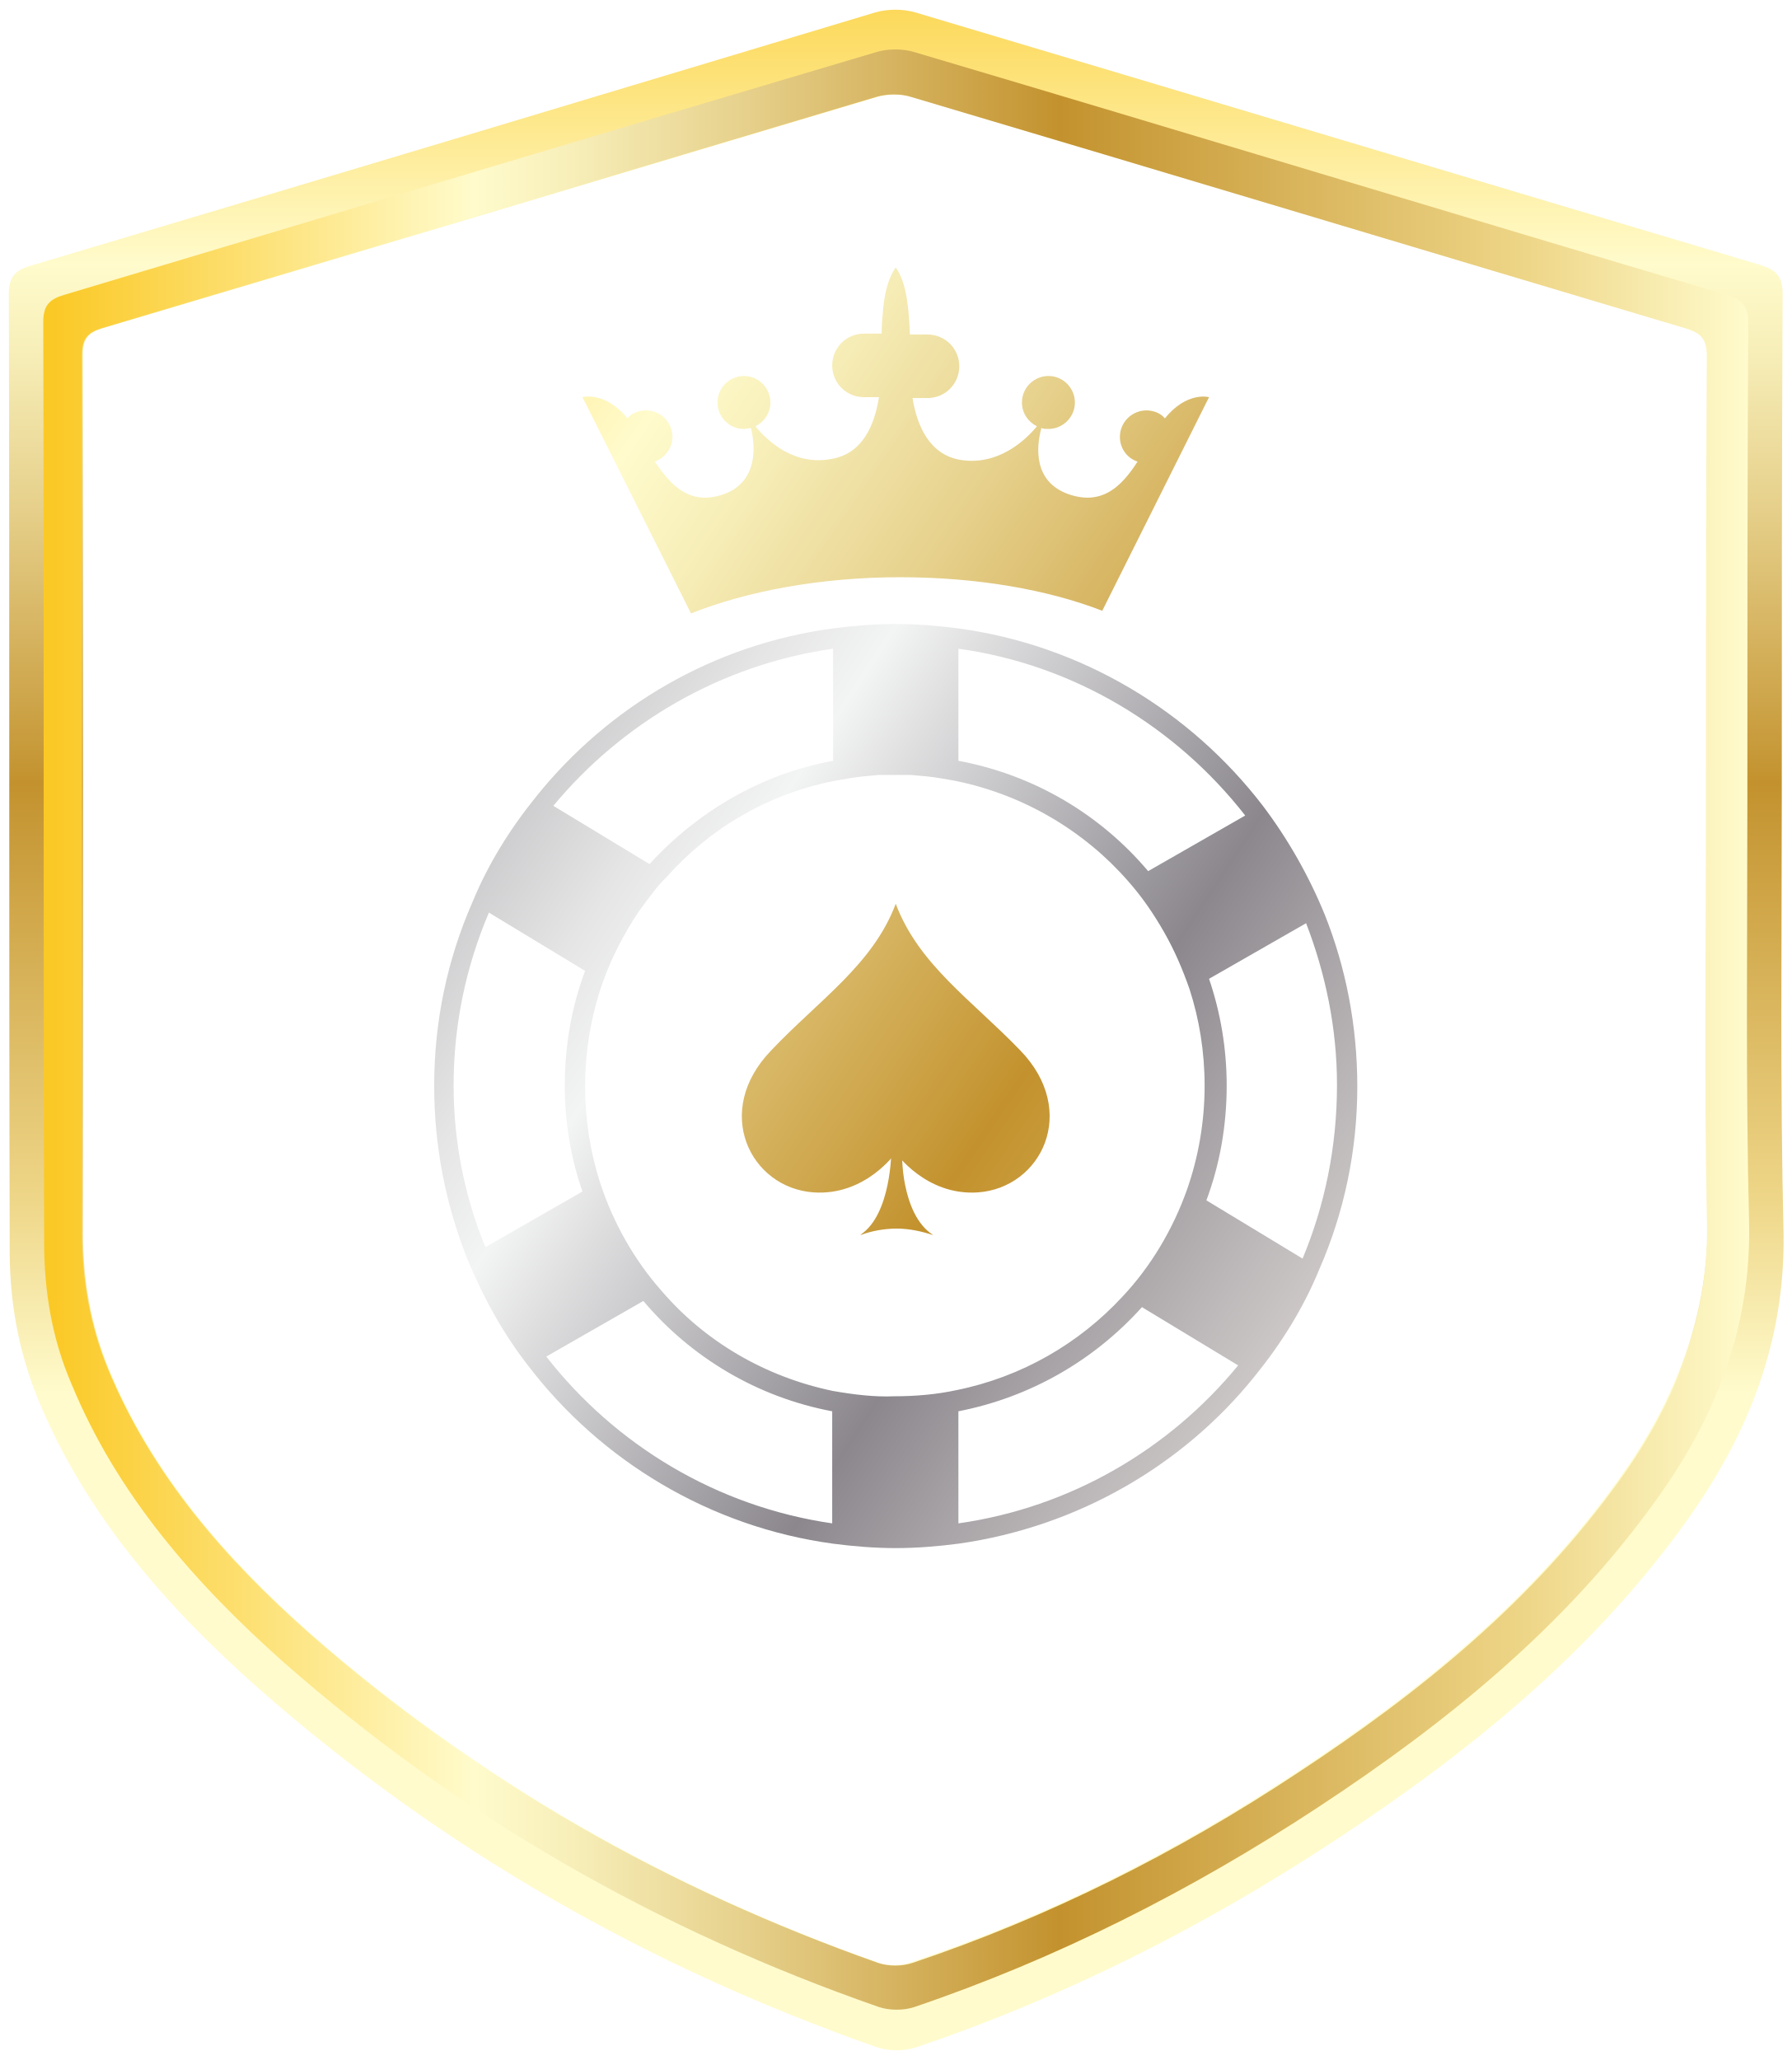
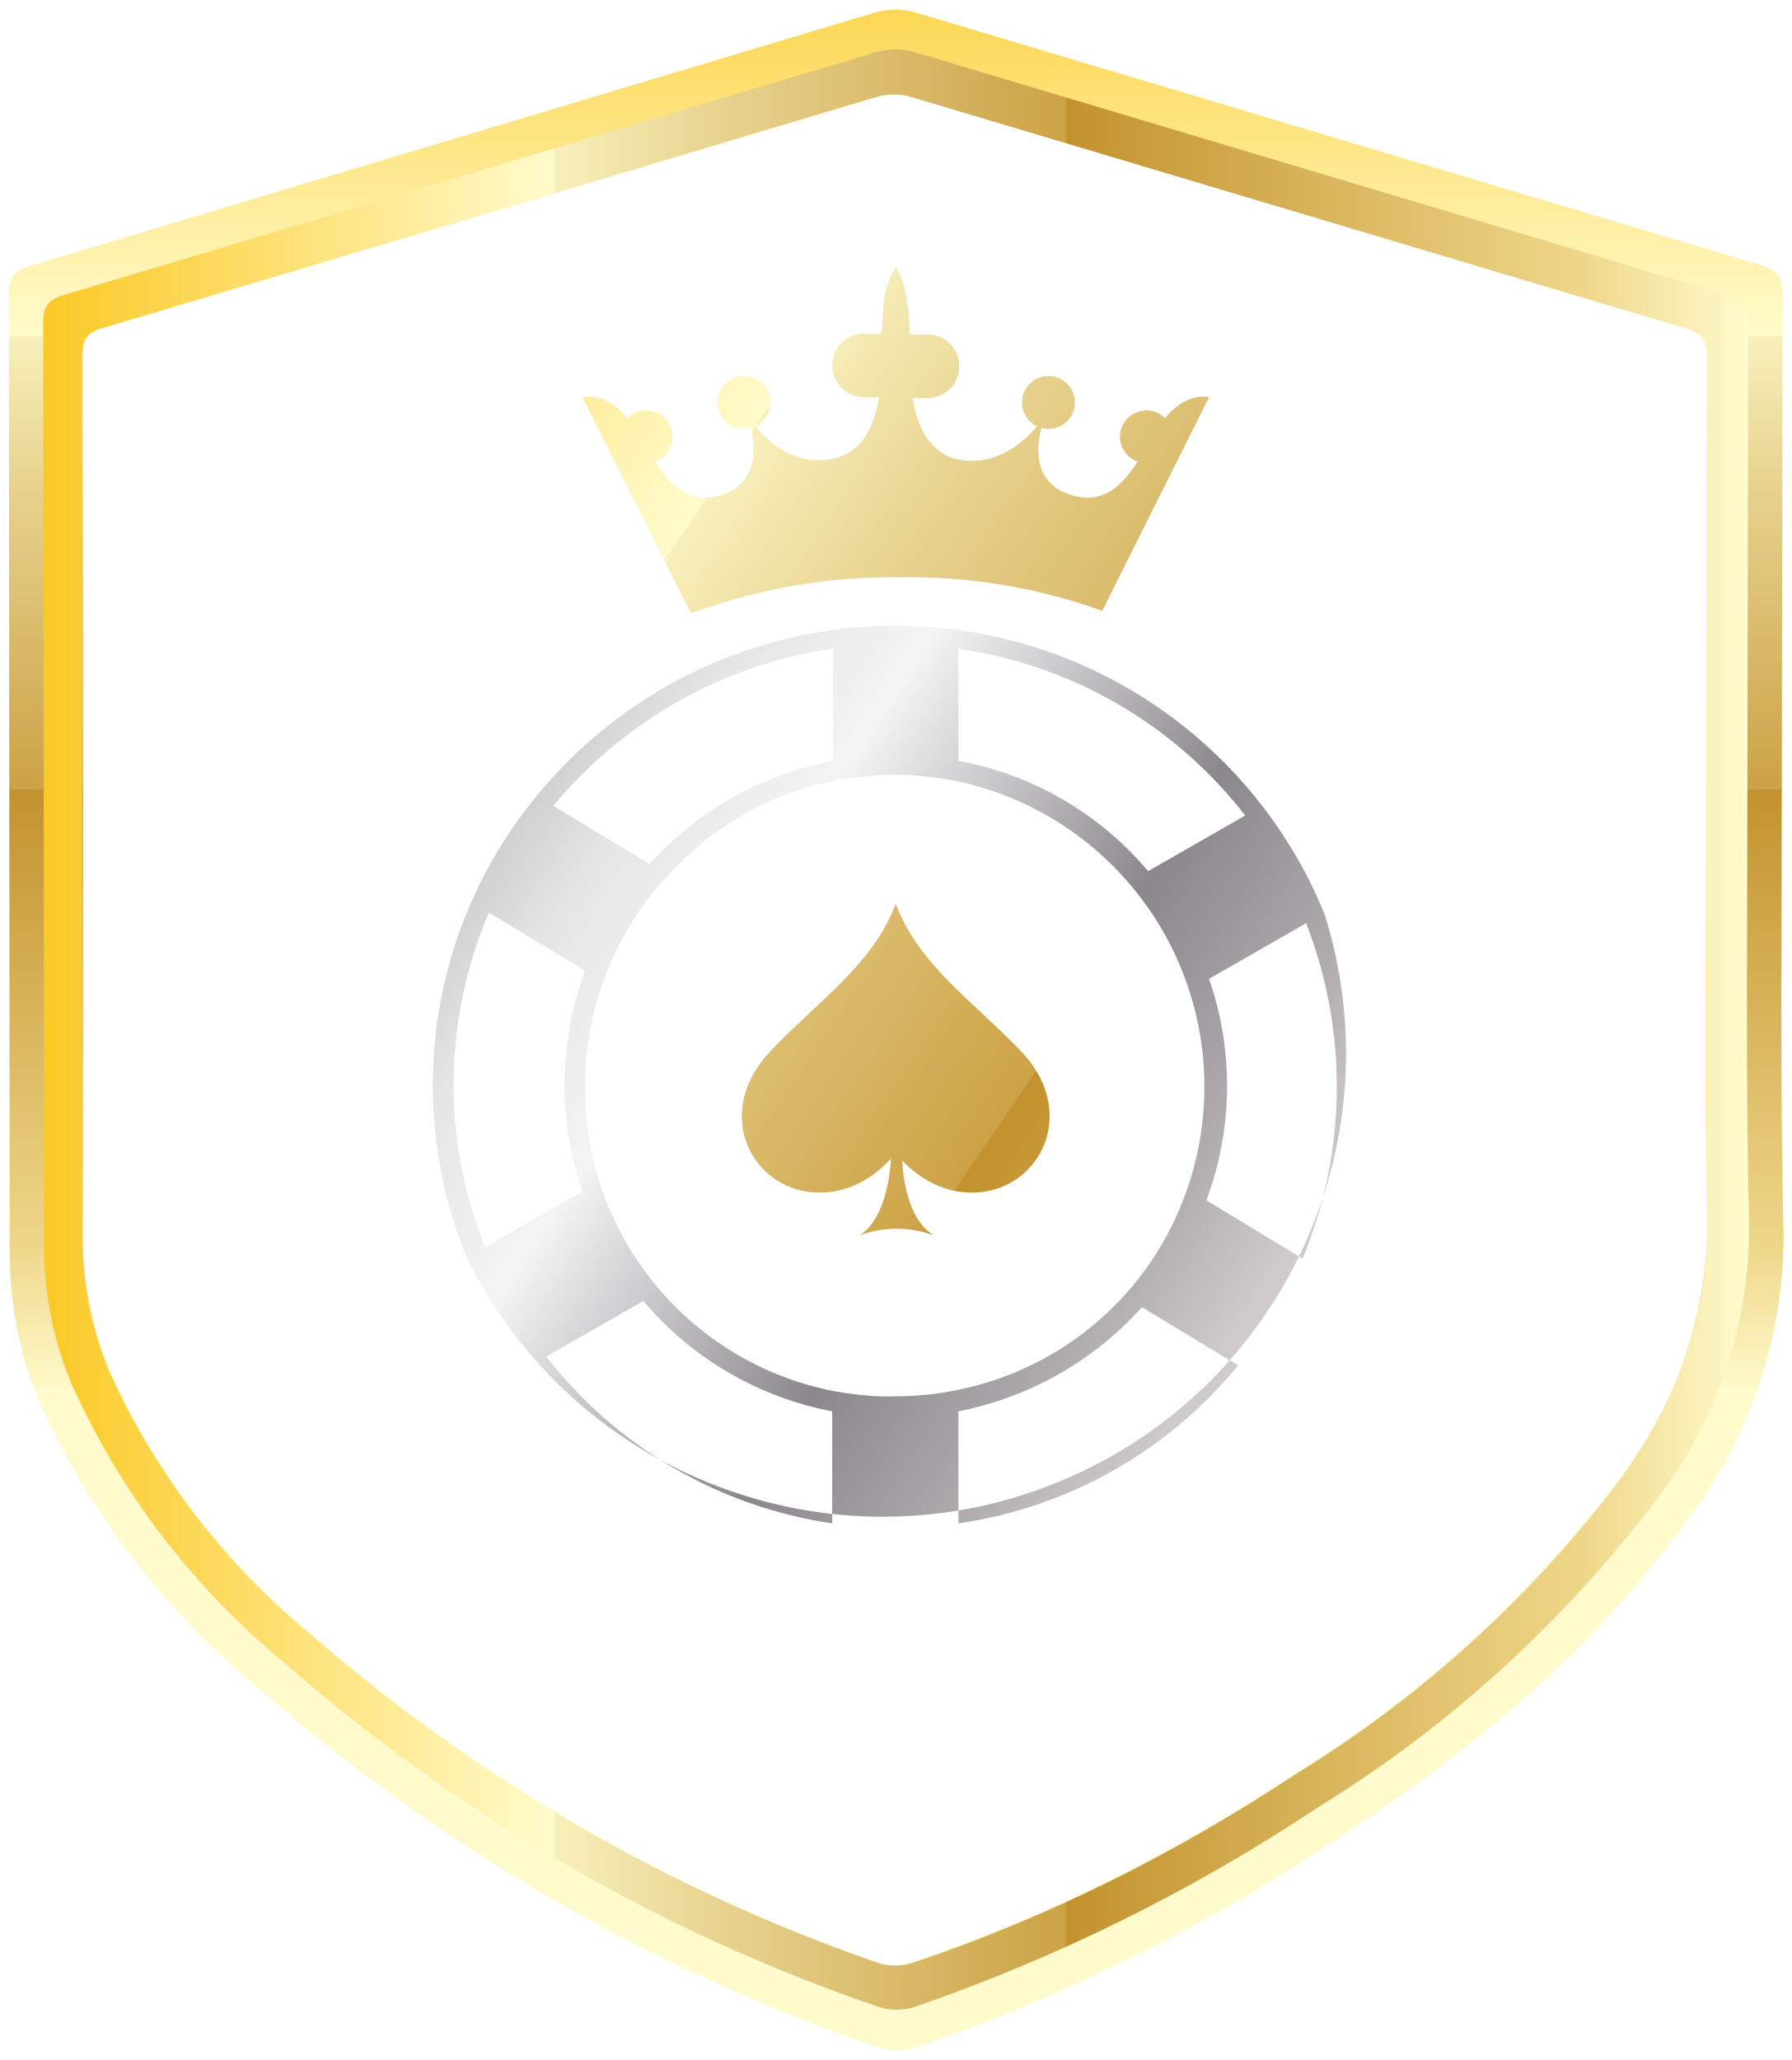
- <svg xmlns="http://www.w3.org/2000/svg" version="1.1" id="Layer_1" x="0px" y="0px" viewBox="0 0 203 233.4" enable-background="new 0 0 203 233.4" xml:space="preserve">
-   <g>
-     <g>
-       <linearGradient id="SVGID_1_" gradientUnits="userSpaceOnUse" x1="156.033" y1="158.812" x2="5.912" y2="60.352">
-         <stop offset="0" style="stop-color:#E5E2DF" />
-         <stop offset="0" style="stop-color:#DED9D6" />
-         <stop offset="6.299578e-002" style="stop-color:#CFCAC9" />
-         <stop offset="0.183" style="stop-color:#A8A4A7" />
-         <stop offset="0.264" style="stop-color:#8B878D" />
-         <stop offset="0.522" style="stop-color:#F3F4F4" />
-         <stop offset="0.584" style="stop-color:#E5E5E6" />
-         <stop offset="0.703" style="stop-color:#C0BEC0" />
-         <stop offset="0.865" style="stop-color:#858085" />
-         <stop offset="0.876" style="stop-color:#807B80" />
-         <stop offset="1" style="stop-color:#D1D3D4" />
-         <stop offset="1" style="stop-color:#A7A9AC" />
-       </linearGradient>
-       <path fill="url(#SVGID_1_)" d="M150.1,103.6c-1.8-4.4-4.2-8.6-7-12.3l0,0h0c-8.2-10.7-20.5-18.2-34.5-20.1    c-2.3-0.3-4.7-0.5-7.1-0.5c-2.4,0-4.8,0.2-7.1,0.5C80.9,73,69,80,60.8,90.2h0l0,0c-3,3.7-5.5,7.7-7.3,12.1    c-2.8,6.4-4.3,13.4-4.3,20.7c0,6.9,1.3,13.4,3.7,19.5c1.8,4.4,4.1,8.6,7,12.3c8.2,10.7,20.5,18.2,34.5,20.1    c2.3,0.3,4.7,0.5,7.1,0.5c2.4,0,4.8-0.2,7.1-0.5c13.5-1.9,25.5-8.9,33.6-19c3-3.7,5.5-7.7,7.3-12.1c2.8-6.4,4.3-13.4,4.3-20.7    C153.8,116.2,152.5,109.6,150.1,103.6z M141.1,92.4l-11,6.3h0c-5.4-6.4-12.9-10.9-21.5-12.5V73.5    C121.7,75.3,133.3,82.4,141.1,92.4z M94.4,157.6c-7.7-1.6-14.5-5.6-19.4-11.3c-3.1-3.5-5.5-7.7-7-12.3c-1.1-3.4-1.7-7.1-1.7-10.9    c0-4.1,0.7-8.1,2-11.8v0c1-2.8,2.4-5.5,4-7.9c0.7-1,1.4-1.9,2.1-2.8c0.4-0.5,0.8-0.9,1.2-1.3C80.5,93.8,87,90,94.4,88.5    c0.6-0.1,1.1-0.2,1.7-0.3c1.2-0.2,2.3-0.3,3.5-0.4c0.6,0,1.2,0,1.8,0s1.2,0,1.8,0c1.2,0.1,2.4,0.2,3.5,0.4    c0.6,0.1,1.2,0.2,1.7,0.3c7.7,1.6,14.5,5.7,19.4,11.3c1.6,1.8,2.9,3.7,4.1,5.8c1.2,2.1,2.1,4.2,2.9,6.5c1.1,3.4,1.7,7.1,1.7,10.9    c0,4.1-0.7,8.1-2,11.8c-1.6,4.5-4.1,8.7-7.3,12.1c-4.9,5.3-11.4,9.1-18.8,10.6c-2.3,0.5-4.7,0.7-7.1,0.7    C99.1,158.3,96.7,158,94.4,157.6z M94.4,73.5v12.7C86.2,87.7,79,92,73.6,97.9h0l-10.9-6.6C70.5,81.9,81.7,75.3,94.4,73.5z     M51.4,123c0-6.9,1.4-13.5,4-19.6l0,0l10.9,6.6c-1.5,4-2.3,8.4-2.3,13c0,4.2,0.7,8.3,2,12l-11,6.3C52.7,135.7,51.4,129.5,51.4,123    z M61.9,153.7l11-6.3c5.4,6.4,12.9,10.9,21.4,12.5v12.7C81.2,170.7,69.7,163.7,61.9,153.7z M108.6,172.6v-12.7    c8.2-1.6,15.4-5.8,20.8-11.8l10.9,6.6C132.5,164.2,121.3,170.8,108.6,172.6z M147.6,142.6l-10.9-6.6v0c1.5-4,2.3-8.4,2.3-13    c0-4.2-0.7-8.3-2-12.1l0,0l0,0l11-6.3l0,0c2.2,5.7,3.5,11.9,3.5,18.3C151.5,130,150.1,136.6,147.6,142.6z" />
-       <linearGradient id="SVGID_2_" gradientUnits="userSpaceOnUse" x1="32.737" y1="6.183" x2="218.383" y2="132.76">
-         <stop offset="5.618000e-003" style="stop-color:#FBC926" />
-         <stop offset="0.253" style="stop-color:#FFFBCC" />
-         <stop offset="0.304" style="stop-color:#F8F0BB" />
-         <stop offset="0.407" style="stop-color:#E7D28E" />
-         <stop offset="0.55" style="stop-color:#CCA246" />
-         <stop offset="0.596" style="stop-color:#C3922E" />
-         <stop offset="0.871" style="stop-color:#EED688" />
-         <stop offset="1" style="stop-color:#FFFBCC" />
-       </linearGradient>
-       <path fill="url(#SVGID_2_)" d="M132,47.4c-0.5-0.6-1.3-0.9-2.1-0.9c-1.6,0-3,1.3-3,3c0,1.3,0.8,2.4,2,2.8c0,0,0,0,0,0    c-1.8,2.8-4,5-7.8,3.7c-4-1.4-3.7-5.3-3.1-7.5c0,0,0,0,0,0c0.3,0.1,0.5,0.1,0.8,0.1c1.6,0,3-1.3,3-3c0-1.6-1.3-3-3-3    c-1.6,0-3,1.3-3,3c0,1.2,0.7,2.2,1.7,2.7c0,0,0,0,0,0c-1.4,1.7-4.5,4.5-8.7,3.8c-3.5-0.6-4.9-3.9-5.4-7h1.7c2,0,3.6-1.6,3.6-3.6    c0-2-1.6-3.6-3.6-3.6h-2c0,0,0,0,0,0c-0.1-2.6-0.3-5.8-1.6-7.6c-0.8,1.1-1.2,2.7-1.4,4.4c-0.1,1.1-0.2,2.1-0.2,3.1c0,0,0,0,0,0    l-2,0c-2,0-3.6,1.6-3.6,3.6c0,2,1.6,3.6,3.6,3.6h1.7c-0.5,3.1-1.8,6.4-5.4,7C90,52.8,87,50,85.6,48.3c0,0,0,0,0,0    c1-0.5,1.7-1.5,1.7-2.7c0-1.6-1.3-3-3-3c-1.6,0-3,1.3-3,3c0,1.6,1.3,3,3,3c0.3,0,0.6-0.1,0.8-0.1c0,0,0,0,0,0    c0.5,2.1,0.8,6.1-3.1,7.5c-3.8,1.3-5.9-0.9-7.8-3.7c0,0,0,0,0,0c0,0,0,0,0,0c1.1-0.4,2-1.5,2-2.8c0-1.6-1.3-3-3-3    c-0.8,0-1.6,0.3-2.1,0.9l0,0c-2.5-3.1-5.1-2.4-5.1-2.4l12.3,24.5c6.3-2.5,14.6-4.1,23.7-4.1c8.7,0,16.7,1.4,22.9,3.8L137,45    C137,45,134.5,44.3,132,47.4z" />
-       <g>
-         <linearGradient id="SVGID_3_" gradientUnits="userSpaceOnUse" x1="0.34" y1="53.699" x2="185.985" y2="180.276">
-           <stop offset="5.618000e-003" style="stop-color:#FBC926" />
-           <stop offset="0.253" style="stop-color:#FFFBCC" />
-           <stop offset="0.304" style="stop-color:#F8F0BB" />
-           <stop offset="0.407" style="stop-color:#E7D28E" />
-           <stop offset="0.55" style="stop-color:#CCA246" />
-           <stop offset="0.596" style="stop-color:#C3922E" />
-           <stop offset="0.871" style="stop-color:#EED688" />
-           <stop offset="1" style="stop-color:#FFFBCC" />
-         </linearGradient>
-         <path fill="url(#SVGID_3_)" d="M101.5,130.6c0,0,3.4,4.9,9.3,4.5c7.2-0.5,11.5-9.2,4.8-16.1c-5.5-5.7-11.5-9.7-14.1-16.6l0,0     c-2.6,6.9-8.7,10.9-14.1,16.6c-6.7,6.9-2.4,15.6,4.8,16.1C98.1,135.5,101.5,130.6,101.5,130.6L101.5,130.6z" />
-         <linearGradient id="SVGID_4_" gradientUnits="userSpaceOnUse" x1="-6.063" y1="63.09" x2="179.583" y2="189.667">
-           <stop offset="5.618000e-003" style="stop-color:#FBC926" />
-           <stop offset="0.253" style="stop-color:#FFFBCC" />
-           <stop offset="0.304" style="stop-color:#F8F0BB" />
-           <stop offset="0.407" style="stop-color:#E7D28E" />
-           <stop offset="0.55" style="stop-color:#CCA246" />
-           <stop offset="0.596" style="stop-color:#C3922E" />
-           <stop offset="0.871" style="stop-color:#EED688" />
-           <stop offset="1" style="stop-color:#FFFBCC" />
-         </linearGradient>
-         <path fill="url(#SVGID_4_)" d="M105.7,139.9h-0.1c-1.2-0.4-2.6-0.7-4-0.7c-1.5,0-2.9,0.3-4,0.7h-0.1c3.5-2.3,3.5-9.5,3.5-9.5h1.3     C102.1,130.5,102.1,137.6,105.7,139.9z" />
-       </g>
-     </g>
-     <linearGradient id="SVGID_5_" gradientUnits="userSpaceOnUse" x1="101.483" y1="-13.321" x2="101.483" y2="157.856">
-       <stop offset="5.618000e-003" style="stop-color:#FBC926" />
-       <stop offset="0.253" style="stop-color:#FFFBCC" />
-       <stop offset="0.304" style="stop-color:#F8F0BB" />
-       <stop offset="0.407" style="stop-color:#E7D28E" />
-       <stop offset="0.55" style="stop-color:#CCA246" />
-       <stop offset="0.596" style="stop-color:#C3922E" />
-       <stop offset="0.871" style="stop-color:#EED688" />
-       <stop offset="1" style="stop-color:#FFFBCC" />
-     </linearGradient>
-     <path fill="url(#SVGID_5_)" d="M201.9,89.9c0-18.8,0-37.7,0.1-56.5c0-2-0.6-2.8-2.6-3.4c-31.9-9.5-63.8-19.1-95.7-28.6   c-1.4-0.4-3.1-0.4-4.5,0C67.3,11,35.4,20.6,3.5,30.1C1.7,30.6,1,31.4,1,33.3c0.1,36.2,0,72.3,0.1,108.5c0,5.7,1,11.3,3.2,16.7   c5.4,13.1,14.5,23.5,25,32.8c20.7,18.2,44.2,31.6,70.2,40.7c1.3,0.4,2.9,0.4,4.2,0c16.9-5.7,32.7-13.7,47.6-23.5   c15.2-10,29.2-21.3,39.9-36.3c6.9-9.7,11.1-20.2,10.9-32.5C201.7,123.1,201.9,106.5,201.9,89.9z M99.6,222.4   c-23.8-8.4-45.4-20.6-64.4-37.3c-9.6-8.5-17.9-18-22.9-30.1c-2-4.9-2.9-10-2.9-15.3c0-33.2,0-66.3,0-99.5c0-1.8,0.6-2.5,2.2-3   c29.3-8.7,58.5-17.5,87.7-26.2c1.3-0.4,2.9-0.4,4.1,0c29.3,8.7,58.5,17.5,87.7,26.2c1.7,0.5,2.4,1.2,2.4,3.1   c-0.1,17.3-0.1,34.5-0.1,51.8c0,15.2-0.2,30.4,0.1,45.6c0.2,11.2-3.6,20.9-10,29.8c-9.8,13.7-22.6,24.1-36.6,33.3   c-13.6,9-28.1,16.3-43.6,21.5C102.3,222.7,100.7,222.8,99.6,222.4z" />
-     <linearGradient id="SVGID_6_" gradientUnits="userSpaceOnUse" x1="4.893" y1="116.722" x2="198.073" y2="116.722">
-       <stop offset="5.618000e-003" style="stop-color:#FBC926" />
-       <stop offset="0.253" style="stop-color:#FFFBCC" />
-       <stop offset="0.304" style="stop-color:#F8F0BB" />
-       <stop offset="0.407" style="stop-color:#E7D28E" />
-       <stop offset="0.55" style="stop-color:#CCA246" />
-       <stop offset="0.596" style="stop-color:#C3922E" />
-       <stop offset="0.871" style="stop-color:#EED688" />
-       <stop offset="1" style="stop-color:#FFFBCC" />
-     </linearGradient>
-     <path fill="url(#SVGID_6_)" d="M198,91c0-18.1,0-36.2,0.1-54.3c0-2-0.6-2.7-2.5-3.3c-30.7-9.1-61.3-18.4-92-27.5   c-1.3-0.4-3-0.4-4.3,0c-30.7,9.1-61.3,18.3-92,27.5c-1.7,0.5-2.4,1.2-2.4,3.1C5,71.3,4.9,106.1,5,140.8c0,5.5,0.9,10.9,3.1,16   c5.2,12.6,14,22.6,24,31.5c19.9,17.5,42.5,30.4,67.5,39.1c1.2,0.4,2.8,0.4,4,0c16.2-5.5,31.4-13.2,45.7-22.6   c14.6-9.6,28.1-20.5,38.4-34.9c6.7-9.3,10.7-19.4,10.5-31.2C197.8,122.9,198,106.9,198,91z M183.6,167.6   c-9.8,13.7-22.6,24.1-36.6,33.3c-13.6,9-28.1,16.3-43.6,21.5c-1.2,0.4-2.7,0.4-3.9,0c-23.8-8.4-45.4-20.6-64.4-37.3   c-9.6-8.5-17.9-18-22.9-30.1c-2-4.9-2.9-10-2.9-15.3c0-33.2,0-66.3,0-99.5c0-1.8,0.6-2.5,2.2-3c29.3-8.7,58.5-17.5,87.7-26.2   c1.3-0.4,2.9-0.4,4.1,0c29.3,8.7,58.5,17.5,87.7,26.2c1.7,0.5,2.4,1.2,2.4,3.1c-0.1,17.3-0.1,34.5-0.1,51.8   c0,15.2-0.2,30.4,0.1,45.6C193.8,149,190,158.7,183.6,167.6z" />
-   </g>
+ <svg xmlns="http://www.w3.org/2000/svg" viewBox="0 0 203 233.4">
+   <linearGradient id="a" gradientUnits="userSpaceOnUse" x1="156" y1="158.8" x2="5.9" y2="60.4">
+     <stop offset="0" stop-color="#e5e2df" />
+     <stop offset="0" stop-color="#ded9d6" />
+     <stop offset=".1" stop-color="#cfcac9" />
+     <stop offset=".2" stop-color="#a8a4a7" />
+     <stop offset=".3" stop-color="#8b878d" />
+     <stop offset=".5" stop-color="#f3f4f4" />
+     <stop offset=".6" stop-color="#e5e5e6" />
+     <stop offset=".7" stop-color="#c0bec0" />
+     <stop offset=".9" stop-color="#858085" />
+     <stop offset=".9" stop-color="#807b80" />
+     <stop offset="1" stop-color="#d1d3d4" />
+     <stop offset="1" stop-color="#a7a9ac" />
+   </linearGradient>
+   <path fill="url(#a)" d="M150.1 103.6a52.5 52.5 0 0 0-89.3-13.4 51.5 51.5 0 0 0-7.9 52.3 52.5 52.5 0 0 0 97.2-38.9zm-9-11.2l-11 6.3a36.9 36.9 0 0 0-21.5-12.5V73.5a50.1 50.1 0 0 1 32.5 18.9zm-46.7 65.2a34.9 34.9 0 0 1-28.1-34.5c0-4.1.7-8.1 2-11.8a36.6 36.6 0 0 1 6.1-10.7l1.2-1.3a34.1 34.1 0 0 1 18.8-10.8l1.7-.3 3.5-.4h3.6l3.5.4 1.7.3a35.4 35.4 0 0 1 26.1 46.3 34.7 34.7 0 0 1-26.1 22.7c-2.3.5-4.7.7-7.1.7-2.2.1-4.6-.2-6.9-.6zm0-84.1v12.7a37.4 37.4 0 0 0-20.8 11.7l-10.9-6.6c7.8-9.4 19-16 31.7-17.8zm-43 49.5c0-6.9 1.4-13.5 4-19.6l10.9 6.6a37 37 0 0 0-.3 25l-11 6.3a48.1 48.1 0 0 1-3.6-18.3zm10.5 30.7l11-6.3a37 37 0 0 0 21.4 12.5v12.7a50.3 50.3 0 0 1-32.4-18.9zm46.7 18.9v-12.7a37.6 37.6 0 0 0 20.8-11.8l10.9 6.6a50.2 50.2 0 0 1-31.7 17.9zm39-30l-10.9-6.6a37 37 0 0 0 .3-25.1l11-6.3a50.9 50.9 0 0 1-.4 38z" />
+   <linearGradient id="b" gradientUnits="userSpaceOnUse" x1="32.7" y1="6.2" x2="218.4" y2="132.8">
+     <stop offset="0" stop-color="#fbc926" />
+     <stop offset=".3" stop-color="#fffbcc" />
+     <stop offset=".3" stop-color="#f8f0bb" />
+     <stop offset=".4" stop-color="#e7d28e" />
+     <stop offset=".6" stop-color="#cca246" />
+     <stop offset=".6" stop-color="#c3922e" />
+     <stop offset=".9" stop-color="#eed688" />
+     <stop offset="1" stop-color="#fffbcc" />
+   </linearGradient>
+   <path fill="url(#b)" d="M132 47.4c-.5-.6-1.3-.9-2.1-.9a3 3 0 0 0-3 3 3 3 0 0 0 2 2.8c-1.8 2.8-4 5-7.8 3.7-4-1.4-3.7-5.3-3.1-7.5l.8.1a3 3 0 0 0 3-3 3 3 0 0 0-3-3 3 3 0 0 0-3 3 3 3 0 0 0 1.7 2.7c-1.4 1.7-4.5 4.5-8.7 3.8-3.5-.6-4.9-3.9-5.4-7h1.7c2 0 3.6-1.6 3.6-3.6s-1.6-3.6-3.6-3.6h-2c-.1-2.6-.3-5.8-1.6-7.6a9.5 9.5 0 0 0-1.4 4.4l-.2 3.1h-2c-2 0-3.6 1.6-3.6 3.6s1.6 3.6 3.6 3.6h1.7c-.5 3.1-1.8 6.4-5.4 7-4.2.8-7.2-2-8.6-3.7a3 3 0 0 0 1.7-2.7 3 3 0 0 0-3-3 3 3 0 0 0-3 3 3 3 0 0 0 3 3l.8-.1c.5 2.1.8 6.1-3.1 7.5-3.8 1.3-5.9-.9-7.8-3.7a3 3 0 0 0 2-2.8 3 3 0 0 0-3-3c-.8 0-1.6.3-2.1.9C68.6 44.3 66 45 66 45l12.3 24.5a65.8 65.8 0 0 1 23.7-4.1 65 65 0 0 1 22.9 3.8L137 45s-2.5-.7-5 2.4z" />
+   <linearGradient id="c" gradientUnits="userSpaceOnUse" x1=".3" y1="53.7" x2="186" y2="180.3">
+     <stop offset="0" stop-color="#fbc926" />
+     <stop offset=".3" stop-color="#fffbcc" />
+     <stop offset=".3" stop-color="#f8f0bb" />
+     <stop offset=".4" stop-color="#e7d28e" />
+     <stop offset=".6" stop-color="#cca246" />
+     <stop offset=".6" stop-color="#c3922e" />
+     <stop offset=".9" stop-color="#eed688" />
+     <stop offset="1" stop-color="#fffbcc" />
+   </linearGradient>
+   <path fill="url(#c)" d="M101.5 130.6s3.4 4.9 9.3 4.5c7.2-.5 11.5-9.2 4.8-16.1-5.5-5.7-11.5-9.7-14.1-16.6-2.6 6.9-8.7 10.9-14.1 16.6-6.7 6.9-2.4 15.6 4.8 16.1 5.9.4 9.3-4.5 9.3-4.5z" />
+   <linearGradient id="d" gradientUnits="userSpaceOnUse" x1="-6.1" y1="63.1" x2="179.6" y2="189.7">
+     <stop offset="0" stop-color="#fbc926" />
+     <stop offset=".3" stop-color="#fffbcc" />
+     <stop offset=".3" stop-color="#f8f0bb" />
+     <stop offset=".4" stop-color="#e7d28e" />
+     <stop offset=".6" stop-color="#cca246" />
+     <stop offset=".6" stop-color="#c3922e" />
+     <stop offset=".9" stop-color="#eed688" />
+     <stop offset="1" stop-color="#fffbcc" />
+   </linearGradient>
+   <path fill="url(#d)" d="M105.7 139.9h-.1a12 12 0 0 0-8 0h-.1c3.5-2.3 3.5-9.5 3.5-9.5h1.3c-.2.1-.2 7.2 3.4 9.5z" />
+   <linearGradient id="e" gradientUnits="userSpaceOnUse" x1="101.5" y1="-13.3" x2="101.5" y2="157.9">
+     <stop offset="0" stop-color="#fbc926" />
+     <stop offset=".3" stop-color="#fffbcc" />
+     <stop offset=".3" stop-color="#f8f0bb" />
+     <stop offset=".4" stop-color="#e7d28e" />
+     <stop offset=".6" stop-color="#cca246" />
+     <stop offset=".6" stop-color="#c3922e" />
+     <stop offset=".9" stop-color="#eed688" />
+     <stop offset="1" stop-color="#fffbcc" />
+   </linearGradient>
+   <path fill="url(#e)" d="M201.9 89.9l.1-56.5c0-2-.6-2.8-2.6-3.4L103.7 1.4a8.6 8.6 0 0 0-4.5 0L3.5 30.1c-1.8.5-2.5 1.3-2.5 3.2l.1 108.5c0 5.7 1 11.3 3.2 16.7a90.3 90.3 0 0 0 25 32.8A210.4 210.4 0 0 0 99.5 232c1.3.4 2.9.4 4.2 0a206.8 206.8 0 0 0 47.6-23.5c15.2-10 29.2-21.3 39.9-36.3a53.2 53.2 0 0 0 10.9-32.5c-.4-16.6-.2-33.2-.2-49.8zM99.6 222.4a194.4 194.4 0 0 1-64.4-37.3A82.7 82.7 0 0 1 12.3 155a40 40 0 0 1-2.9-15.3V40.2c0-1.8.6-2.5 2.2-3L99.3 11c1.3-.4 2.9-.4 4.1 0l87.7 26.2c1.7.5 2.4 1.2 2.4 3.1l-.1 51.8c0 15.2-.2 30.4.1 45.6a48.4 48.4 0 0 1-10 29.8 133.8 133.8 0 0 1-36.6 33.3c-13.6 9-28.1 16.3-43.6 21.5-1 .4-2.6.5-3.7.1z" />
+   <linearGradient id="f" gradientUnits="userSpaceOnUse" x1="4.9" y1="116.7" x2="198.1" y2="116.7">
+     <stop offset="0" stop-color="#fbc926" />
+     <stop offset=".3" stop-color="#fffbcc" />
+     <stop offset=".3" stop-color="#f8f0bb" />
+     <stop offset=".4" stop-color="#e7d28e" />
+     <stop offset=".6" stop-color="#cca246" />
+     <stop offset=".6" stop-color="#c3922e" />
+     <stop offset=".9" stop-color="#eed688" />
+     <stop offset="1" stop-color="#fffbcc" />
+   </linearGradient>
+   <path fill="url(#f)" d="M198 91l.1-54.3c0-2-.6-2.7-2.5-3.3l-92-27.5c-1.3-.4-3-.4-4.3 0l-92 27.5c-1.7.5-2.4 1.2-2.4 3.1L5 140.8a40 40 0 0 0 3.1 16 87.4 87.4 0 0 0 24 31.5 201.3 201.3 0 0 0 67.5 39.1c1.2.4 2.8.4 4 0a200.5 200.5 0 0 0 45.7-22.6 140.5 140.5 0 0 0 38.4-34.9 50.6 50.6 0 0 0 10.5-31.2c-.4-15.8-.2-31.8-.2-47.7zm-14.4 76.6a133.8 133.8 0 0 1-36.6 33.3c-13.6 9-28.1 16.3-43.6 21.5-1.2.4-2.7.4-3.9 0a194.4 194.4 0 0 1-64.4-37.3A82.7 82.7 0 0 1 12.2 155a40 40 0 0 1-2.9-15.3V40.2c0-1.8.6-2.5 2.2-3L99.2 11c1.3-.4 2.9-.4 4.1 0L191 37.2c1.7.5 2.4 1.2 2.4 3.1l-.1 51.8c0 15.2-.2 30.4.1 45.6.4 11.3-3.4 21-9.8 29.9z" />
</svg>
